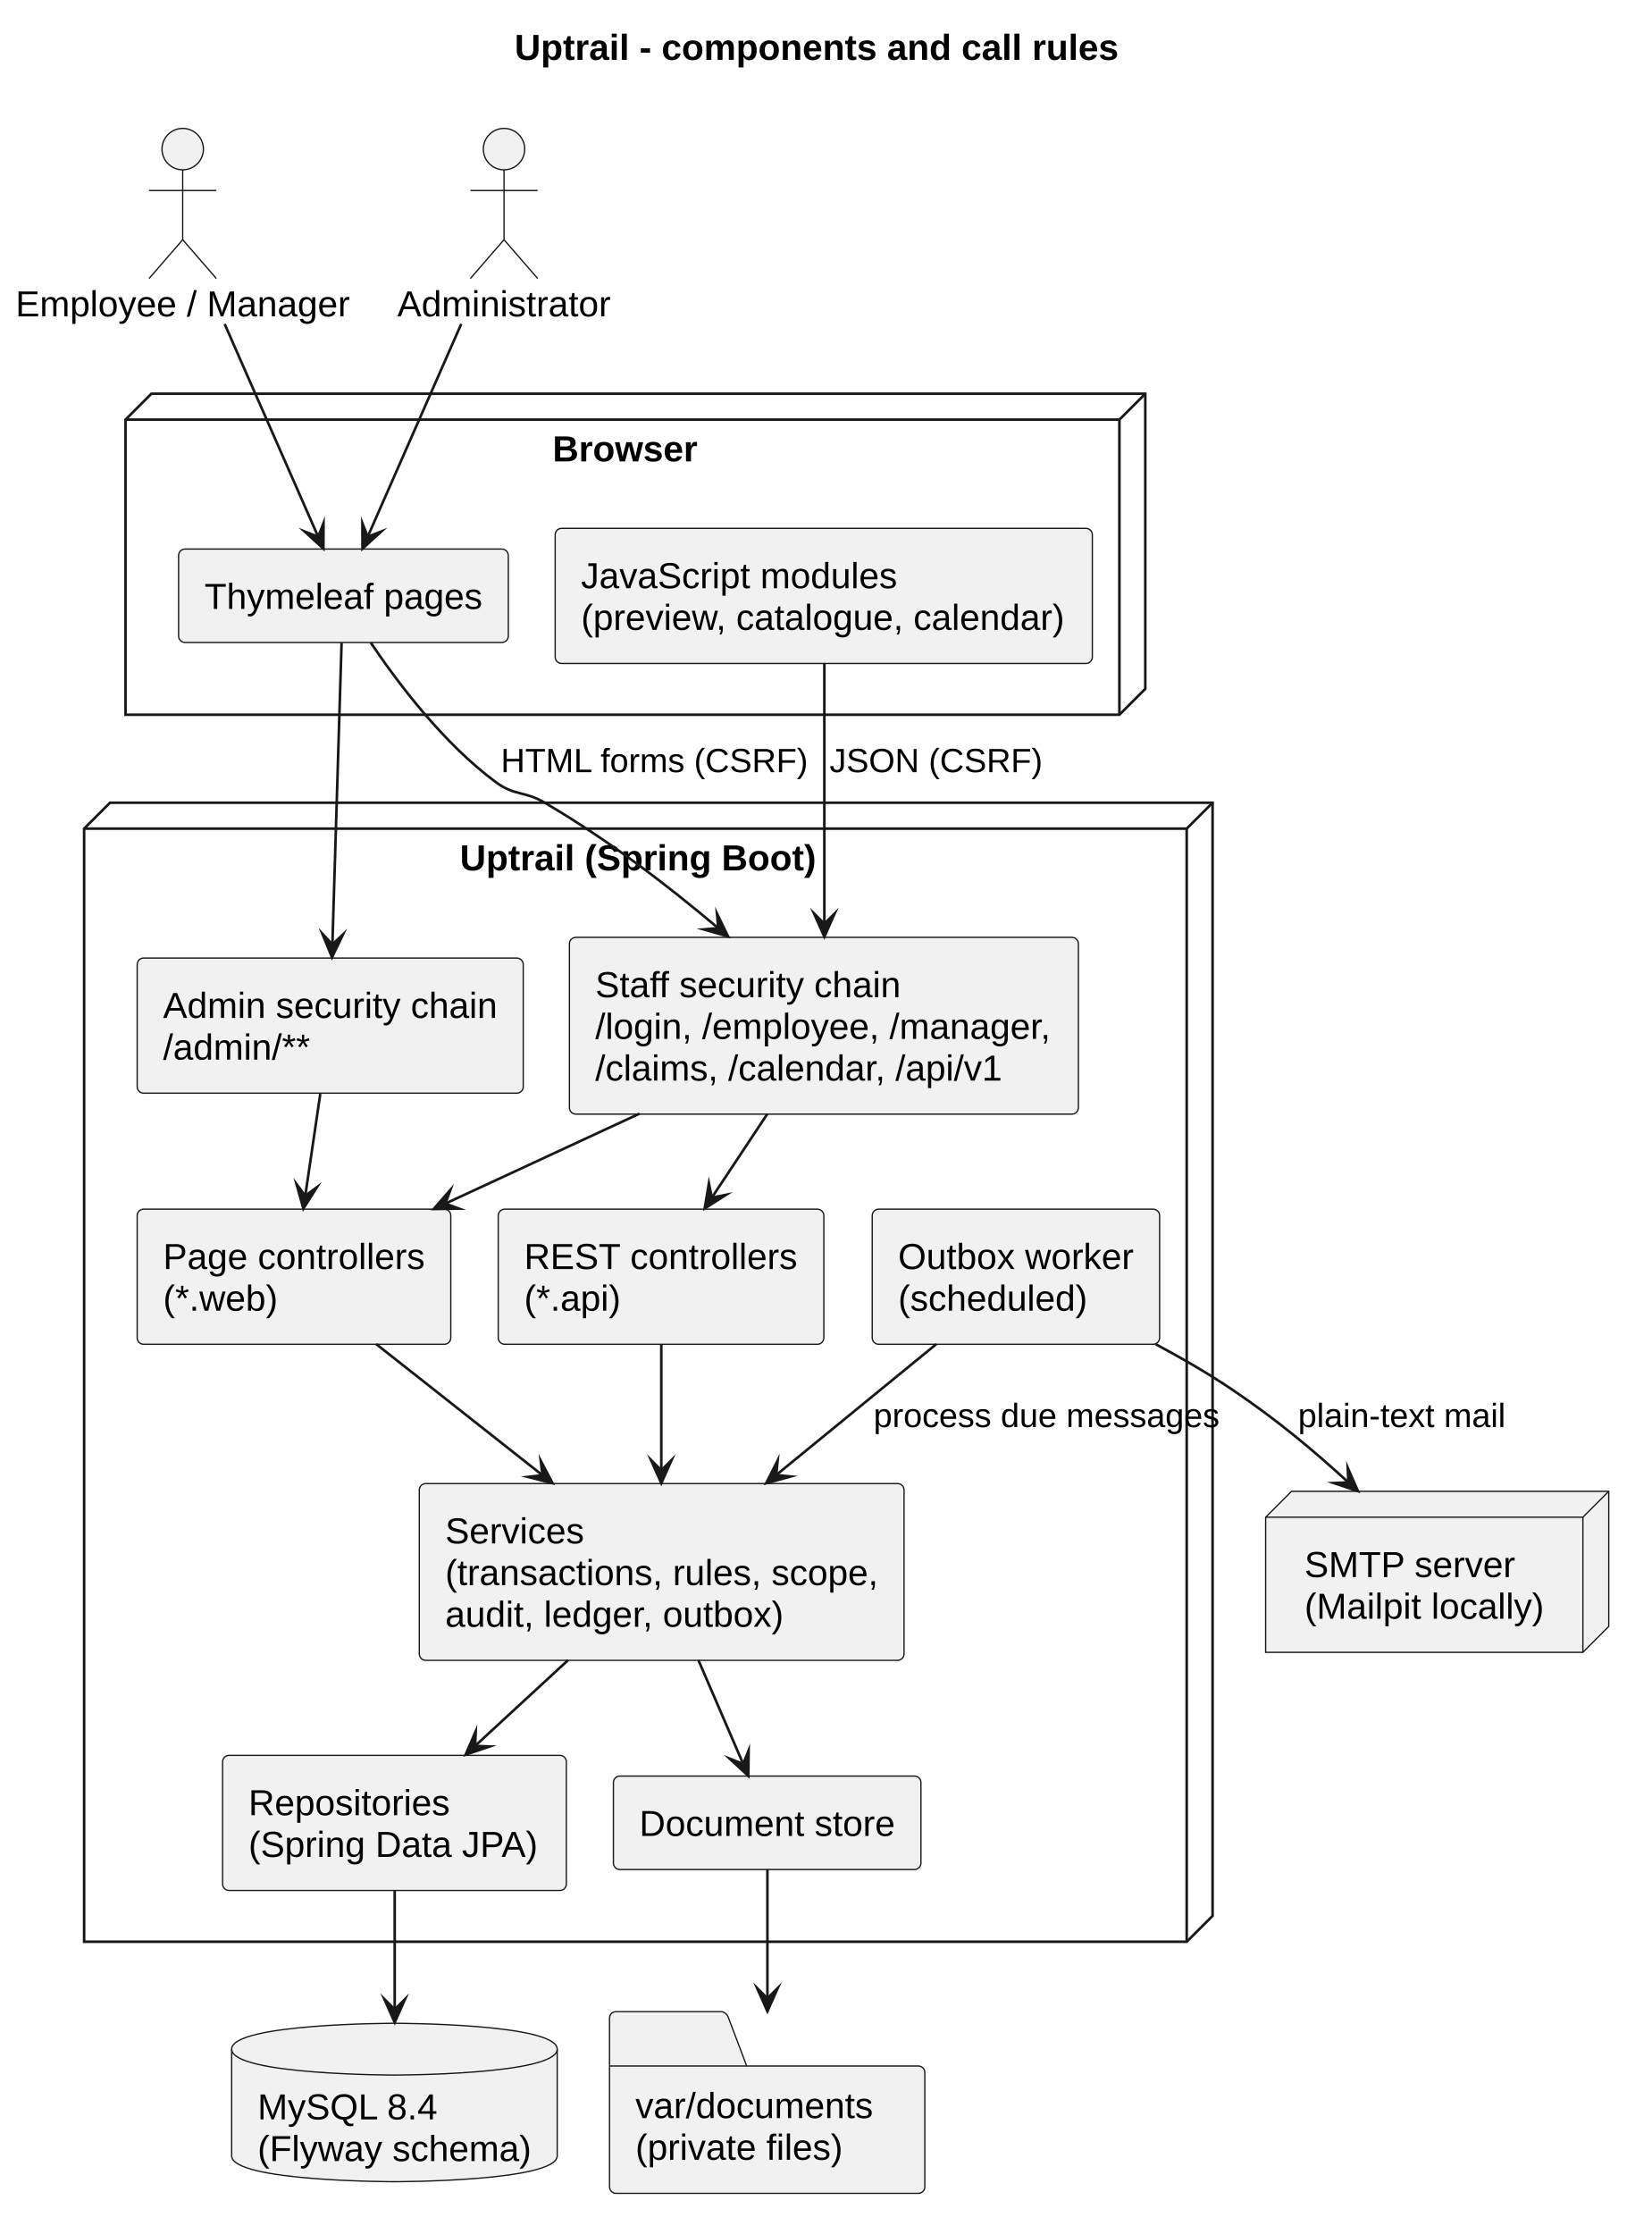
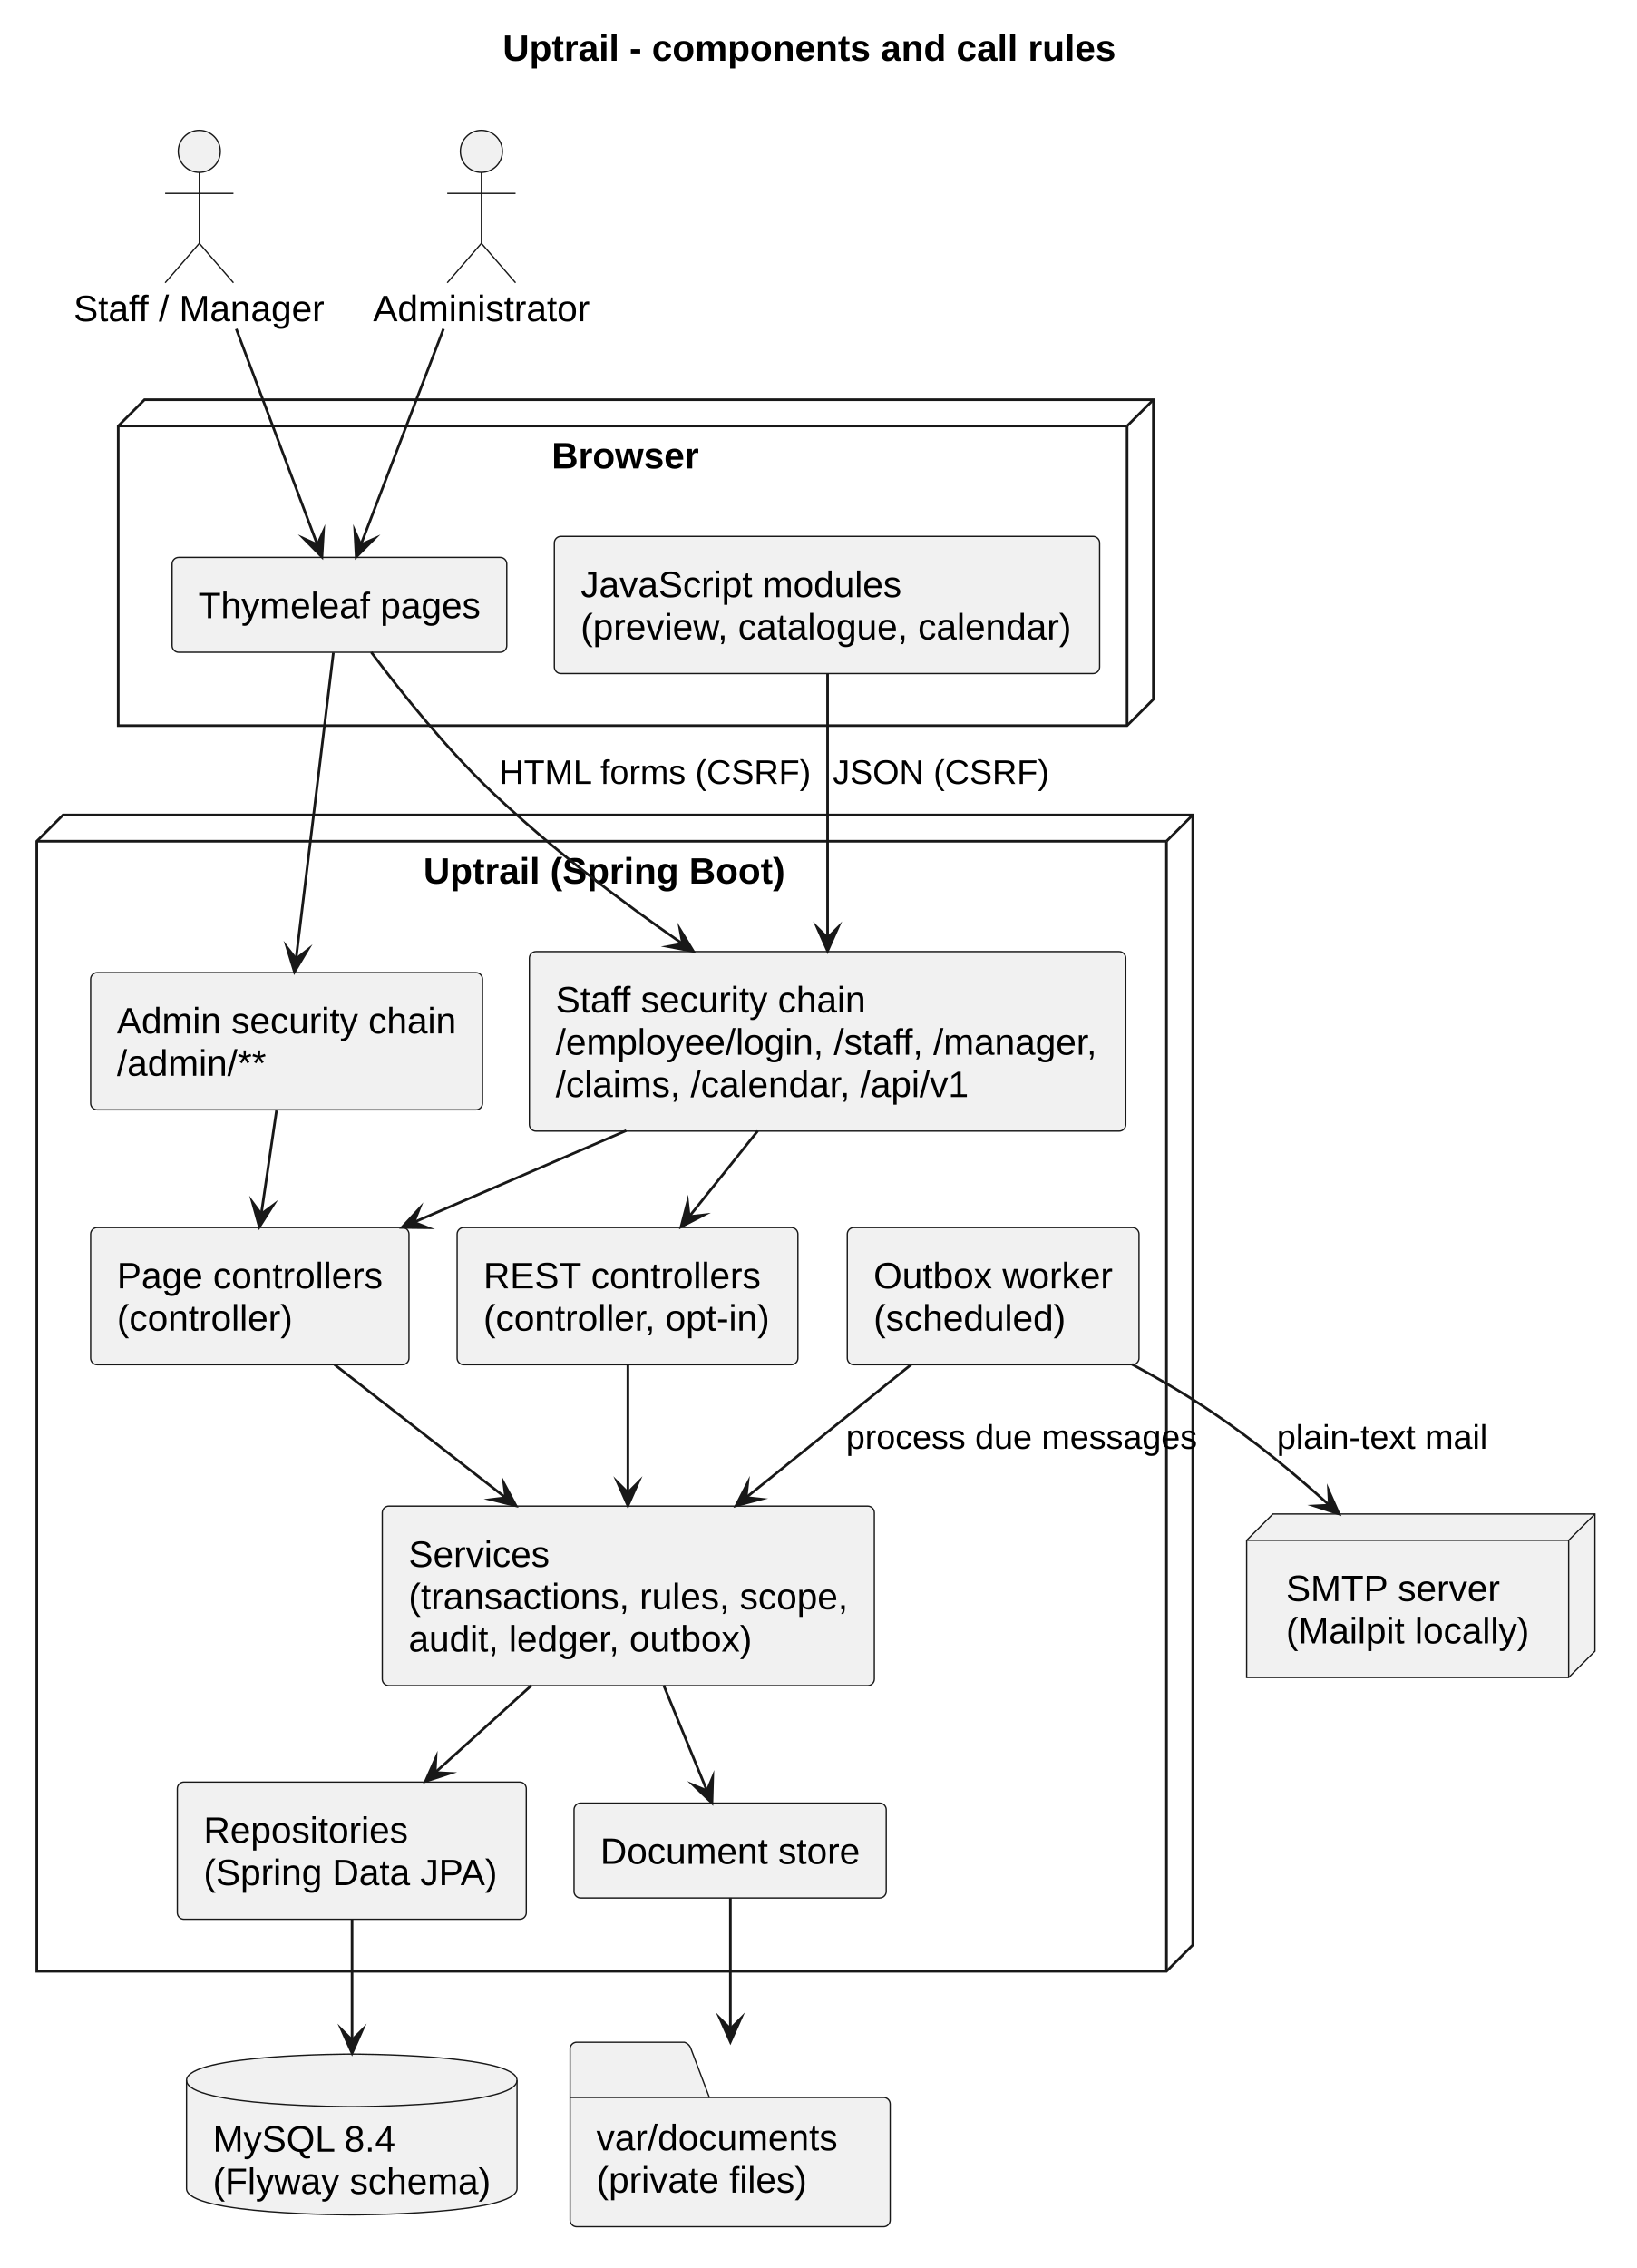
- <svg xmlns="http://www.w3.org/2000/svg" version="1.1" data-diagram-type="DESCRIPTION" style="width:638px;height:863px;background:#FFFFFF;" width="638px" height="863px" viewBox="0 0 638 863" zoomAndPan="magnify" preserveAspectRatio="none" contentStyleType="text/css">
+ <svg xmlns="http://www.w3.org/2000/svg" version="1.1" data-diagram-type="DESCRIPTION" style="width:623px;height:863px;background:#FFFFFF;" width="623px" height="863px" viewBox="0 0 623 863" zoomAndPan="magnify" preserveAspectRatio="none" contentStyleType="text/css">
  <defs />
  <g font-family="sans-serif" lengthAdjust="spacing">
    <g class="title" data-source-line="2">
-       <text x="198.811" y="23.132" fill="#000" font-size="14" textLength="233.379" font-weight="700" font-family="Arial">Uptrail - components and call rules</text>
+       <text x="191.347" y="23.132" fill="#000" font-size="14" textLength="233.379" font-weight="700" font-family="Arial">Uptrail - components and call rules</text>
    </g>
    <g class="cluster" data-qualified-name="Browser" id="ent0003" data-source-line="10">
-       <polygon points="48.5,162.099,58.5,152.099,442.5,152.099,442.5,266.099,432.5,276.099,48.5,276.099,48.5,162.099" fill="none" style="stroke:#181818;stroke-width:1;stroke-linejoin:miter;stroke-miterlimit:10;" />
-       <line x1="432.5" y1="162.099" x2="442.5" y2="152.099" style="stroke:#181818;stroke-width:1;" />
-       <line x1="48.5" y1="162.099" x2="432.5" y2="162.099" style="stroke:#181818;stroke-width:1;" />
-       <line x1="432.5" y1="162.099" x2="432.5" y2="276.099" style="stroke:#181818;stroke-width:1;" />
-       <text x="213.49" y="178.23" fill="#000" font-size="14" textLength="56.021" font-weight="700" font-family="Arial">Browser</text>
+       <polygon points="45,162.099,55,152.099,439,152.099,439,266.099,429,276.099,45,276.099,45,162.099" fill="none" style="stroke:#181818;stroke-width:1;stroke-linejoin:miter;stroke-miterlimit:10;" />
+       <line x1="429" y1="162.099" x2="439" y2="152.099" style="stroke:#181818;stroke-width:1;" />
+       <line x1="45" y1="162.099" x2="429" y2="162.099" style="stroke:#181818;stroke-width:1;" />
+       <line x1="429" y1="162.099" x2="429" y2="276.099" style="stroke:#181818;stroke-width:1;" />
+       <text x="209.99" y="178.23" fill="#000" font-size="14" textLength="56.021" font-weight="700" font-family="Arial">Browser</text>
    </g>
    <g class="cluster" data-qualified-name="Uptrail .Spring Boot." id="ent0006" data-source-line="15">
-       <polygon points="32.5,320.099,42.5,310.099,468.5,310.099,468.5,740.099,458.5,750.099,32.5,750.099,32.5,320.099" fill="none" style="stroke:#181818;stroke-width:1;stroke-linejoin:miter;stroke-miterlimit:10;" />
-       <line x1="458.5" y1="320.099" x2="468.5" y2="310.099" style="stroke:#181818;stroke-width:1;" />
-       <line x1="32.5" y1="320.099" x2="458.5" y2="320.099" style="stroke:#181818;stroke-width:1;" />
-       <line x1="458.5" y1="320.099" x2="458.5" y2="750.099" style="stroke:#181818;stroke-width:1;" />
-       <text x="177.676" y="336.23" fill="#000" font-size="14" textLength="137.648" font-weight="700" font-family="Arial">Uptrail (Spring Boot)</text>
+       <polygon points="14,320.099,24,310.099,454,310.099,454,740.099,444,750.099,14,750.099,14,320.099" fill="none" style="stroke:#181818;stroke-width:1;stroke-linejoin:miter;stroke-miterlimit:10;" />
+       <line x1="444" y1="320.099" x2="454" y2="310.099" style="stroke:#181818;stroke-width:1;" />
+       <line x1="14" y1="320.099" x2="444" y2="320.099" style="stroke:#181818;stroke-width:1;" />
+       <line x1="444" y1="320.099" x2="444" y2="750.099" style="stroke:#181818;stroke-width:1;" />
+       <text x="161.176" y="336.23" fill="#000" font-size="14" textLength="137.648" font-weight="700" font-family="Arial">Uptrail (Spring Boot)</text>
    </g>
    <g class="entity" data-qualified-name="staff" id="ent0001" data-source-line="7">
-       <ellipse cx="70.589" cy="57.599" rx="8" ry="8" fill="#F1F1F1" style="stroke:#181818;stroke-width:0.5;" />
-       <path d="M70.589,65.599 L70.589,92.599 M57.589,73.599 L83.589,73.599 M70.589,92.599 L57.589,107.599 M70.589,92.599 L83.589,107.599" style="stroke:#181818;stroke-width:0.5;" fill="none" />
-       <text x="6" y="122.23" fill="#000" font-size="14" textLength="129.179" font-family="Arial">Employee / Manager</text>
+       <ellipse cx="75.858" cy="57.599" rx="8" ry="8" fill="#F1F1F1" style="stroke:#181818;stroke-width:0.5;" />
+       <path d="M75.858,65.599 L75.858,92.599 M62.858,73.599 L88.858,73.599 M75.858,92.599 L62.858,107.599 M75.858,92.599 L88.858,107.599" style="stroke:#181818;stroke-width:0.5;" fill="none" />
+       <text x="28" y="122.23" fill="#000" font-size="14" textLength="95.717" font-family="Arial">Staff / Manager</text>
    </g>
    <g class="entity" data-qualified-name="admin" id="ent0002" data-source-line="8">
-       <ellipse cx="194.734" cy="57.599" rx="8" ry="8" fill="#F1F1F1" style="stroke:#181818;stroke-width:0.5;" />
-       <path d="M194.734,65.599 L194.734,92.599 M181.734,73.599 L207.734,73.599 M194.734,92.599 L181.734,107.599 M194.734,92.599 L207.734,107.599" style="stroke:#181818;stroke-width:0.5;" fill="none" />
-       <text x="153.5" y="122.23" fill="#000" font-size="14" textLength="82.469" font-family="Arial">Administrator</text>
+       <ellipse cx="183.234" cy="57.599" rx="8" ry="8" fill="#F1F1F1" style="stroke:#181818;stroke-width:0.5;" />
+       <path d="M183.234,65.599 L183.234,92.599 M170.234,73.599 L196.234,73.599 M183.234,92.599 L170.234,107.599 M183.234,92.599 L196.234,107.599" style="stroke:#181818;stroke-width:0.5;" fill="none" />
+       <text x="142" y="122.23" fill="#000" font-size="14" textLength="82.469" font-family="Arial">Administrator</text>
    </g>
    <g class="entity" data-qualified-name="db" id="ent0015" data-source-line="26">
-       <path d="M89.5,791.599 C89.5,781.599 152.396,781.599 152.396,781.599 C152.396,781.599 215.293,781.599 215.293,791.599 L215.293,832.796 C215.293,842.796 152.396,842.796 152.396,842.796 C152.396,842.796 89.5,842.796 89.5,832.796 L89.5,791.599" style="stroke:#181818;stroke-width:0.5;" fill="#F1F1F1" />
-       <path d="M89.5,791.599 C89.5,801.599 152.396,801.599 152.396,801.599 C152.396,801.599 215.293,801.599 215.293,791.599" style="stroke:#181818;stroke-width:0.5;" fill="none" />
-       <text x="99.5" y="818.73" fill="#000" font-size="14" textLength="70.027" font-family="Arial">MySQL 8.4</text>
-       <text x="99.5" y="834.829" fill="#000" font-size="14" textLength="105.793" font-family="Arial">(Flyway schema)</text>
+       <path d="M71,791.599 C71,781.599 133.896,781.599 133.896,781.599 C133.896,781.599 196.793,781.599 196.793,791.599 L196.793,832.796 C196.793,842.796 133.896,842.796 133.896,842.796 C133.896,842.796 71,842.796 71,832.796 L71,791.599" style="stroke:#181818;stroke-width:0.5;" fill="#F1F1F1" />
+       <path d="M71,791.599 C71,801.599 133.896,801.599 133.896,801.599 C133.896,801.599 196.793,801.599 196.793,791.599" style="stroke:#181818;stroke-width:0.5;" fill="none" />
+       <text x="81" y="818.73" fill="#000" font-size="14" textLength="70.027" font-family="Arial">MySQL 8.4</text>
+       <text x="81" y="834.829" fill="#000" font-size="14" textLength="105.793" font-family="Arial">(Flyway schema)</text>
    </g>
    <g class="entity" data-qualified-name="files" id="ent0016" data-source-line="27">
-       <path d="M238,777.099 L279,777.099 A3.75,3.75 0 0 1 281.5,779.599 L288.5,798.099 L354.82,798.099 A2.5,2.5 0 0 1 357.32,800.599 L357.32,844.796 A2.5,2.5 0 0 1 354.82,847.296 L238,847.296 A2.5,2.5 0 0 1 235.5,844.796 L235.5,779.599 A2.5,2.5 0 0 1 238,777.099" style="stroke:#181818;stroke-width:0.5;" fill="#F1F1F1" />
-       <line x1="235.5" y1="798.099" x2="288.5" y2="798.099" style="stroke:#181818;stroke-width:0.5;" />
-       <text x="245.5" y="818.23" fill="#000" font-size="14" textLength="91.82" font-family="Arial">var/documents</text>
-       <text x="245.5" y="834.329" fill="#000" font-size="14" textLength="80.131" font-family="Arial">(private files)</text>
+       <path d="M219.5,777.099 L260.5,777.099 A3.75,3.75 0 0 1 263,779.599 L270,798.099 L336.32,798.099 A2.5,2.5 0 0 1 338.82,800.599 L338.82,844.796 A2.5,2.5 0 0 1 336.32,847.296 L219.5,847.296 A2.5,2.5 0 0 1 217,844.796 L217,779.599 A2.5,2.5 0 0 1 219.5,777.099" style="stroke:#181818;stroke-width:0.5;" fill="#F1F1F1" />
+       <line x1="217" y1="798.099" x2="270" y2="798.099" style="stroke:#181818;stroke-width:0.5;" />
+       <text x="227" y="818.23" fill="#000" font-size="14" textLength="91.82" font-family="Arial">var/documents</text>
+       <text x="227" y="834.329" fill="#000" font-size="14" textLength="80.131" font-family="Arial">(private files)</text>
    </g>
    <g class="entity" data-qualified-name="smtp" id="ent0017" data-source-line="28">
-       <polygon points="489,586.099,499,576.099,621.572,576.099,621.572,628.296,611.572,638.296,489,638.296,489,586.099" fill="#F1F1F1" style="stroke:#181818;stroke-width:0.5;stroke-linejoin:miter;stroke-miterlimit:10;" />
-       <line x1="611.572" y1="586.099" x2="621.572" y2="576.099" style="stroke:#181818;stroke-width:0.5;" />
-       <line x1="489" y1="586.099" x2="611.572" y2="586.099" style="stroke:#181818;stroke-width:0.5;" />
-       <line x1="611.572" y1="586.099" x2="611.572" y2="638.296" style="stroke:#181818;stroke-width:0.5;" />
-       <text x="504" y="609.23" fill="#000" font-size="14" textLength="81.676" font-family="Arial">SMTP server</text>
-       <text x="504" y="625.329" fill="#000" font-size="14" textLength="92.572" font-family="Arial">(Mailpit locally)</text>
+       <polygon points="474.5,586.099,484.5,576.099,607.072,576.099,607.072,628.296,597.072,638.296,474.5,638.296,474.5,586.099" fill="#F1F1F1" style="stroke:#181818;stroke-width:0.5;stroke-linejoin:miter;stroke-miterlimit:10;" />
+       <line x1="597.072" y1="586.099" x2="607.072" y2="576.099" style="stroke:#181818;stroke-width:0.5;" />
+       <line x1="474.5" y1="586.099" x2="597.072" y2="586.099" style="stroke:#181818;stroke-width:0.5;" />
+       <line x1="597.072" y1="586.099" x2="597.072" y2="638.296" style="stroke:#181818;stroke-width:0.5;" />
+       <text x="489.5" y="609.23" fill="#000" font-size="14" textLength="81.676" font-family="Arial">SMTP server</text>
+       <text x="489.5" y="625.329" fill="#000" font-size="14" textLength="92.572" font-family="Arial">(Mailpit locally)</text>
    </g>
    <g class="entity" data-qualified-name="Browser.pages" id="ent0004" data-source-line="11">
-       <rect x="69" y="212.099" width="127.393" height="36.099" fill="#F1F1F1" style="stroke:#181818;stroke-width:0.5;" rx="2.5" ry="2.5" />
-       <text x="79" y="235.23" fill="#000" font-size="14" textLength="107.393" font-family="Arial">Thymeleaf pages</text>
+       <rect x="65.5" y="212.099" width="127.393" height="36.099" fill="#F1F1F1" style="stroke:#181818;stroke-width:0.5;" rx="2.5" ry="2.5" />
+       <text x="75.5" y="235.23" fill="#000" font-size="14" textLength="107.393" font-family="Arial">Thymeleaf pages</text>
    </g>
    <g class="entity" data-qualified-name="Browser.js" id="ent0005" data-source-line="12">
-       <rect x="214.5" y="204.099" width="207.544" height="52.197" fill="#F1F1F1" style="stroke:#181818;stroke-width:0.5;" rx="2.5" ry="2.5" />
-       <text x="224.5" y="227.23" fill="#000" font-size="14" textLength="122.165" font-family="Arial">JavaScript modules</text>
-       <text x="224.5" y="243.329" fill="#000" font-size="14" textLength="187.544" font-family="Arial">(preview, catalogue, calendar)</text>
+       <rect x="211" y="204.099" width="207.544" height="52.197" fill="#F1F1F1" style="stroke:#181818;stroke-width:0.5;" rx="2.5" ry="2.5" />
+       <text x="221" y="227.23" fill="#000" font-size="14" textLength="122.165" font-family="Arial">JavaScript modules</text>
+       <text x="221" y="243.329" fill="#000" font-size="14" textLength="187.544" font-family="Arial">(preview, catalogue, calendar)</text>
    </g>
    <g class="entity" data-qualified-name="Uptrail .Spring Boot..staffChain" id="ent0007" data-source-line="16">
-       <rect x="220" y="362.099" width="196.654" height="68.296" fill="#F1F1F1" style="stroke:#181818;stroke-width:0.5;" rx="2.5" ry="2.5" />
-       <text x="230" y="385.23" fill="#000" font-size="14" textLength="118.275" font-family="Arial">Staff security chain</text>
-       <text x="230" y="401.329" fill="#000" font-size="14" textLength="176.654" font-family="Arial">/login, /employee, /manager,</text>
-       <text x="230" y="417.428" fill="#000" font-size="14" textLength="157.958" font-family="Arial">/claims, /calendar, /api/v1</text>
+       <rect x="201.5" y="362.099" width="226.999" height="68.296" fill="#F1F1F1" style="stroke:#181818;stroke-width:0.5;" rx="2.5" ry="2.5" />
+       <text x="211.5" y="385.23" fill="#000" font-size="14" textLength="118.275" font-family="Arial">Staff security chain</text>
+       <text x="211.5" y="401.329" fill="#000" font-size="14" textLength="206.999" font-family="Arial">/employee/login, /staff, /manager,</text>
+       <text x="211.5" y="417.428" fill="#000" font-size="14" textLength="157.958" font-family="Arial">/claims, /calendar, /api/v1</text>
    </g>
    <g class="entity" data-qualified-name="Uptrail .Spring Boot..adminChain" id="ent0008" data-source-line="17">
-       <rect x="53" y="370.099" width="149.165" height="52.197" fill="#F1F1F1" style="stroke:#181818;stroke-width:0.5;" rx="2.5" ry="2.5" />
-       <text x="63" y="393.23" fill="#000" font-size="14" textLength="129.165" font-family="Arial">Admin security chain</text>
-       <text x="63" y="409.329" fill="#000" font-size="14" textLength="56.807" font-family="Arial">/admin/**</text>
+       <rect x="34.5" y="370.099" width="149.165" height="52.197" fill="#F1F1F1" style="stroke:#181818;stroke-width:0.5;" rx="2.5" ry="2.5" />
+       <text x="44.5" y="393.23" fill="#000" font-size="14" textLength="129.165" font-family="Arial">Admin security chain</text>
+       <text x="44.5" y="409.329" fill="#000" font-size="14" textLength="56.807" font-family="Arial">/admin/**</text>
    </g>
    <g class="entity" data-qualified-name="Uptrail .Spring Boot..web" id="ent0009" data-source-line="18">
-       <rect x="53" y="467.099" width="121.165" height="52.197" fill="#F1F1F1" style="stroke:#181818;stroke-width:0.5;" rx="2.5" ry="2.5" />
-       <text x="63" y="490.23" fill="#000" font-size="14" textLength="101.165" font-family="Arial">Page controllers</text>
-       <text x="63" y="506.329" fill="#000" font-size="14" textLength="44.345" font-family="Arial">(*.web)</text>
+       <rect x="34.5" y="467.099" width="121.165" height="52.197" fill="#F1F1F1" style="stroke:#181818;stroke-width:0.5;" rx="2.5" ry="2.5" />
+       <text x="44.5" y="490.23" fill="#000" font-size="14" textLength="101.165" font-family="Arial">Page controllers</text>
+       <text x="44.5" y="506.329" fill="#000" font-size="14" textLength="66.903" font-family="Arial">(controller)</text>
    </g>
    <g class="entity" data-qualified-name="Uptrail .Spring Boot..api" id="ent0010" data-source-line="19">
-       <rect x="192.5" y="467.099" width="125.807" height="52.197" fill="#F1F1F1" style="stroke:#181818;stroke-width:0.5;" rx="2.5" ry="2.5" />
-       <text x="202.5" y="490.23" fill="#000" font-size="14" textLength="105.807" font-family="Arial">REST controllers</text>
-       <text x="202.5" y="506.329" fill="#000" font-size="14" textLength="37.345" font-family="Arial">(*.api)</text>
+       <rect x="174" y="467.099" width="129.703" height="52.197" fill="#F1F1F1" style="stroke:#181818;stroke-width:0.5;" rx="2.5" ry="2.5" />
+       <text x="184" y="490.23" fill="#000" font-size="14" textLength="105.807" font-family="Arial">REST controllers</text>
+       <text x="184" y="506.329" fill="#000" font-size="14" textLength="109.703" font-family="Arial">(controller, opt-in)</text>
    </g>
    <g class="entity" data-qualified-name="Uptrail .Spring Boot..services" id="ent0011" data-source-line="20">
-       <rect x="162" y="573.099" width="187.296" height="68.296" fill="#F1F1F1" style="stroke:#181818;stroke-width:0.5;" rx="2.5" ry="2.5" />
-       <text x="172" y="596.23" fill="#000" font-size="14" textLength="53.683" font-family="Arial">Services</text>
-       <text x="172" y="612.329" fill="#000" font-size="14" textLength="167.296" font-family="Arial">(transactions, rules, scope,</text>
-       <text x="172" y="628.428" fill="#000" font-size="14" textLength="131.53" font-family="Arial">audit, ledger, outbox)</text>
+       <rect x="145.5" y="573.099" width="187.296" height="68.296" fill="#F1F1F1" style="stroke:#181818;stroke-width:0.5;" rx="2.5" ry="2.5" />
+       <text x="155.5" y="596.23" fill="#000" font-size="14" textLength="53.683" font-family="Arial">Services</text>
+       <text x="155.5" y="612.329" fill="#000" font-size="14" textLength="167.296" font-family="Arial">(transactions, rules, scope,</text>
+       <text x="155.5" y="628.428" fill="#000" font-size="14" textLength="131.53" font-family="Arial">audit, ledger, outbox)</text>
    </g>
    <g class="entity" data-qualified-name="Uptrail .Spring Boot..repos" id="ent0012" data-source-line="21">
-       <rect x="86" y="678.099" width="132.82" height="52.197" fill="#F1F1F1" style="stroke:#181818;stroke-width:0.5;" rx="2.5" ry="2.5" />
-       <text x="96" y="701.23" fill="#000" font-size="14" textLength="77.813" font-family="Arial">Repositories</text>
-       <text x="96" y="717.329" fill="#000" font-size="14" textLength="112.82" font-family="Arial">(Spring Data JPA)</text>
+       <rect x="67.5" y="678.099" width="132.82" height="52.197" fill="#F1F1F1" style="stroke:#181818;stroke-width:0.5;" rx="2.5" ry="2.5" />
+       <text x="77.5" y="701.23" fill="#000" font-size="14" textLength="77.813" font-family="Arial">Repositories</text>
+       <text x="77.5" y="717.329" fill="#000" font-size="14" textLength="112.82" font-family="Arial">(Spring Data JPA)</text>
    </g>
    <g class="entity" data-qualified-name="Uptrail .Spring Boot..worker" id="ent0013" data-source-line="22">
-       <rect x="337" y="467.099" width="111.034" height="52.197" fill="#F1F1F1" style="stroke:#181818;stroke-width:0.5;" rx="2.5" ry="2.5" />
-       <text x="347" y="490.23" fill="#000" font-size="14" textLength="91.034" font-family="Arial">Outbox worker</text>
-       <text x="347" y="506.329" fill="#000" font-size="14" textLength="73.151" font-family="Arial">(scheduled)</text>
+       <rect x="322.5" y="467.099" width="111.034" height="52.197" fill="#F1F1F1" style="stroke:#181818;stroke-width:0.5;" rx="2.5" ry="2.5" />
+       <text x="332.5" y="490.23" fill="#000" font-size="14" textLength="91.034" font-family="Arial">Outbox worker</text>
+       <text x="332.5" y="506.329" fill="#000" font-size="14" textLength="73.151" font-family="Arial">(scheduled)</text>
    </g>
    <g class="entity" data-qualified-name="Uptrail .Spring Boot..docs" id="ent0014" data-source-line="23">
-       <rect x="237" y="686.099" width="118.82" height="36.099" fill="#F1F1F1" style="stroke:#181818;stroke-width:0.5;" rx="2.5" ry="2.5" />
-       <text x="247" y="709.23" fill="#000" font-size="14" textLength="98.82" font-family="Arial">Document store</text>
+       <rect x="218.5" y="686.099" width="118.82" height="36.099" fill="#F1F1F1" style="stroke:#181818;stroke-width:0.5;" rx="2.5" ry="2.5" />
+       <text x="228.5" y="709.23" fill="#000" font-size="14" textLength="98.82" font-family="Arial">Document store</text>
    </g>
    <g class="link" data-entity-1="ent0001" data-entity-2="ent0004" id="lnk18" data-link-type="dependency">
-       <polygon points="124.952,211.933,124.991,202.084,122.939,207.356,117.667,205.304,124.952,211.933" fill="#181818" style="stroke:#181818;stroke-width:1;stroke-linejoin:miter;stroke-miterlimit:10;" />
-       <path d="M86.79,125.145 C99.132,153.213 113.511,185.914 122.939,207.356" style="stroke:#181818;stroke-width:1;" fill="none" />
+       <polygon points="122.548,211.933,123.125,202.101,120.788,207.252,115.637,204.916,122.548,211.933" fill="#181818" style="stroke:#181818;stroke-width:1;stroke-linejoin:miter;stroke-miterlimit:10;" />
+       <path d="M89.925,125.145 C100.476,153.213 112.729,185.811 120.788,207.252" style="stroke:#181818;stroke-width:1;" fill="none" />
    </g>
    <g class="link" data-entity-1="ent0002" data-entity-2="ent0004" id="lnk19" data-link-type="dependency">
-       <polygon points="140.048,211.933,147.333,205.304,142.061,207.356,140.009,202.084,140.048,211.933" fill="#181818" style="stroke:#181818;stroke-width:1;stroke-linejoin:miter;stroke-miterlimit:10;" />
-       <path d="M178.21,125.145 C165.868,153.213 151.489,185.914 142.061,207.356" style="stroke:#181818;stroke-width:1;" fill="none" />
+       <polygon points="135.574,211.933,142.528,204.959,137.362,207.263,135.058,202.097,135.574,211.933" fill="#181818" style="stroke:#181818;stroke-width:1;stroke-linejoin:miter;stroke-miterlimit:10;" />
+       <path d="M168.812,125.145 C158.063,153.213 145.574,185.822 137.362,207.263" style="stroke:#181818;stroke-width:1;" fill="none" />
    </g>
    <g class="link" data-entity-1="ent0004" data-entity-2="ent0007" id="lnk20" data-link-type="dependency">
-       <polygon points="281.318,361.763,277.013,352.905,277.495,358.541,271.858,359.023,281.318,361.763" fill="#181818" style="stroke:#181818;stroke-width:1;stroke-linejoin:miter;stroke-miterlimit:10;" />
-       <path d="M143.281,248.32 C153.9,264.1 171.416,287.208 191.5,302.099 C198.86,307.556 202.607,305.446 210.5,310.099 C235.577,324.881 257.457,341.657 277.495,358.541" style="stroke:#181818;stroke-width:1;" fill="none" />
-       <text x="193.5" y="298.292" fill="#000" font-size="13" textLength="119.158" font-family="Arial">HTML forms (CSRF)</text>
+       <polygon points="263.934,361.994,258.808,353.584,259.822,359.149,254.257,360.163,263.934,361.994" fill="#181818" style="stroke:#181818;stroke-width:1;stroke-linejoin:miter;stroke-miterlimit:10;" />
+       <path d="M141.293,248.172 C152.552,263.219 170.138,285.299 188,302.099 C211.291,324.004 235.708,342.468 259.822,359.149" style="stroke:#181818;stroke-width:1;" fill="none" />
+       <text x="190" y="298.292" fill="#000" font-size="13" textLength="119.158" font-family="Arial">HTML forms (CSRF)</text>
    </g>
    <g class="link" data-entity-1="ent0005" data-entity-2="ent0007" id="lnk21" data-link-type="dependency">
-       <polygon points="318.5,361.858,322.5,352.858,318.5,356.858,314.5,352.858,318.5,361.858" fill="#181818" style="stroke:#181818;stroke-width:1;stroke-linejoin:miter;stroke-miterlimit:10;" />
-       <path d="M318.5,256.364 C318.5,284.667 318.5,325.657 318.5,356.858" style="stroke:#181818;stroke-width:1;" fill="none" />
-       <text x="320.5" y="298.292" fill="#000" font-size="13" textLength="82.329" font-family="Arial">JSON (CSRF)</text>
+       <polygon points="315,361.858,319,352.858,315,356.858,311,352.858,315,361.858" fill="#181818" style="stroke:#181818;stroke-width:1;stroke-linejoin:miter;stroke-miterlimit:10;" />
+       <path d="M315,256.364 C315,284.667 315,325.657 315,356.858" style="stroke:#181818;stroke-width:1;" fill="none" />
+       <text x="317" y="298.292" fill="#000" font-size="13" textLength="82.329" font-family="Arial">JSON (CSRF)</text>
    </g>
    <g class="link" data-entity-1="ent0004" data-entity-2="ent0008" id="lnk22" data-link-type="dependency">
-       <polygon points="128.27,369.828,132.543,360.954,128.423,364.83,124.547,360.71,128.27,369.828" fill="#181818" style="stroke:#181818;stroke-width:1;stroke-linejoin:miter;stroke-miterlimit:10;" />
-       <path d="M131.974,248.34 C131.089,277.37 129.45,331.134 128.423,364.83" style="stroke:#181818;stroke-width:1;" fill="none" />
+       <polygon points="112.082,369.828,117.142,361.379,112.687,364.865,109.201,360.41,112.082,369.828" fill="#181818" style="stroke:#181818;stroke-width:1;stroke-linejoin:miter;stroke-miterlimit:10;" />
+       <path d="M126.897,248.34 C123.357,277.37 116.796,331.168 112.687,364.865" style="stroke:#181818;stroke-width:1;" fill="none" />
    </g>
    <g class="link" data-entity-1="ent0007" data-entity-2="ent0009" id="lnk23" data-link-type="dependency">
-       <polygon points="167.536,467.057,177.384,466.903,172.073,464.955,174.02,459.644,167.536,467.057" fill="#181818" style="stroke:#181818;stroke-width:1;stroke-linejoin:miter;stroke-miterlimit:10;" />
-       <path d="M247.089,430.192 C220.974,442.294 196.422,453.671 172.073,464.955" style="stroke:#181818;stroke-width:1;" fill="none" />
+       <polygon points="152.99,467.057,162.838,467.162,157.58,465.075,159.667,459.817,152.99,467.057" fill="#181818" style="stroke:#181818;stroke-width:1;stroke-linejoin:miter;stroke-miterlimit:10;" />
+       <path d="M238.364,430.192 C210.338,442.294 183.711,453.792 157.58,465.075" style="stroke:#181818;stroke-width:1;" fill="none" />
    </g>
    <g class="link" data-entity-1="ent0007" data-entity-2="ent0010" id="lnk24" data-link-type="dependency">
-       <polygon points="272.259,466.828,280.566,461.538,275.022,462.661,273.899,457.116,272.259,466.828" fill="#181818" style="stroke:#181818;stroke-width:1;stroke-linejoin:miter;stroke-miterlimit:10;" />
-       <path d="M296.466,430.325 C288.517,442.31 282.446,451.465 275.022,462.661" style="stroke:#181818;stroke-width:1;" fill="none" />
+       <polygon points="259.217,466.828,267.963,462.298,262.34,462.923,261.716,457.301,259.217,466.828" fill="#181818" style="stroke:#181818;stroke-width:1;stroke-linejoin:miter;stroke-miterlimit:10;" />
+       <path d="M288.419,430.325 C278.831,442.31 271.296,451.728 262.34,462.923" style="stroke:#181818;stroke-width:1;" fill="none" />
    </g>
    <g class="link" data-entity-1="ent0008" data-entity-2="ent0009" id="lnk25" data-link-type="dependency">
-       <polygon points="117.214,466.9,122.483,458.579,117.943,461.953,114.568,457.413,117.214,466.9" fill="#181818" style="stroke:#181818;stroke-width:1;stroke-linejoin:miter;stroke-miterlimit:10;" />
-       <path d="M123.748,422.557 C121.723,436.297 119.962,448.253 117.943,461.953" style="stroke:#181818;stroke-width:1;" fill="none" />
+       <polygon points="98.714,466.9,103.983,458.579,99.443,461.953,96.068,457.413,98.714,466.9" fill="#181818" style="stroke:#181818;stroke-width:1;stroke-linejoin:miter;stroke-miterlimit:10;" />
+       <path d="M105.248,422.557 C103.223,436.297 101.462,448.253 99.443,461.953" style="stroke:#181818;stroke-width:1;" fill="none" />
    </g>
    <g class="link" data-entity-1="ent0009" data-entity-2="ent0011" id="lnk26" data-link-type="dependency">
-       <polygon points="213.497,572.97,208.908,564.255,209.571,569.873,203.954,570.537,213.497,572.97" fill="#181818" style="stroke:#181818;stroke-width:1;stroke-linejoin:miter;stroke-miterlimit:10;" />
-       <path d="M145.368,519.234 C165.483,535.099 187.767,552.675 209.571,569.873" style="stroke:#181818;stroke-width:1;" fill="none" />
+       <polygon points="196.406,572.97,191.757,564.287,192.459,569.9,186.846,570.602,196.406,572.97" fill="#181818" style="stroke:#181818;stroke-width:1;stroke-linejoin:miter;stroke-miterlimit:10;" />
+       <path d="M127.316,519.234 C147.715,535.099 170.347,552.702 192.459,569.9" style="stroke:#181818;stroke-width:1;" fill="none" />
    </g>
    <g class="link" data-entity-1="ent0010" data-entity-2="ent0011" id="lnk27" data-link-type="dependency">
-       <polygon points="255.5,572.97,259.5,563.97,255.5,567.97,251.5,563.97,255.5,572.97" fill="#181818" style="stroke:#181818;stroke-width:1;stroke-linejoin:miter;stroke-miterlimit:10;" />
-       <path d="M255.5,519.234 C255.5,535.099 255.5,550.772 255.5,567.97" style="stroke:#181818;stroke-width:1;" fill="none" />
+       <polygon points="239,572.97,243,563.97,239,567.97,235,563.97,239,572.97" fill="#181818" style="stroke:#181818;stroke-width:1;stroke-linejoin:miter;stroke-miterlimit:10;" />
+       <path d="M239,519.234 C239,535.099 239,550.772 239,567.97" style="stroke:#181818;stroke-width:1;" fill="none" />
    </g>
    <g class="link" data-entity-1="ent0011" data-entity-2="ent0012" id="lnk28" data-link-type="dependency">
-       <polygon points="179.899,677.828,189.227,674.666,183.575,674.438,183.803,668.785,179.899,677.828" fill="#181818" style="stroke:#181818;stroke-width:1;stroke-linejoin:miter;stroke-miterlimit:10;" />
-       <path d="M219.476,641.325 C206.481,653.31 195.712,663.243 183.575,674.438" style="stroke:#181818;stroke-width:1;" fill="none" />
+       <polygon points="161.931,677.828,171.289,674.755,165.639,674.473,165.921,668.823,161.931,677.828" fill="#181818" style="stroke:#181818;stroke-width:1;stroke-linejoin:miter;stroke-miterlimit:10;" />
+       <path d="M202.276,641.325 C189.029,653.31 178.012,663.278 165.639,674.473" style="stroke:#181818;stroke-width:1;" fill="none" />
    </g>
    <g class="link" data-entity-1="ent0011" data-entity-2="ent0014" id="lnk29" data-link-type="dependency">
-       <polygon points="289.136,686.036,289.242,676.187,287.155,681.445,281.897,679.357,289.136,686.036" fill="#181818" style="stroke:#181818;stroke-width:1;stroke-linejoin:miter;stroke-miterlimit:10;" />
-       <path d="M269.84,641.325 C276.352,656.414 281.797,669.03 287.155,681.445" style="stroke:#181818;stroke-width:1;" fill="none" />
+       <polygon points="270.995,686.036,271.278,676.191,269.096,681.41,263.877,679.229,270.995,686.036" fill="#181818" style="stroke:#181818;stroke-width:1;stroke-linejoin:miter;stroke-miterlimit:10;" />
+       <path d="M252.64,641.325 C258.835,656.414 264,668.996 269.096,681.41" style="stroke:#181818;stroke-width:1;" fill="none" />
    </g>
    <g class="link" data-entity-1="ent0012" data-entity-2="ent0015" id="lnk30" data-link-type="dependency">
-       <polygon points="152.5,781.261,156.5,772.261,152.5,776.261,148.5,772.261,152.5,781.261" fill="#181818" style="stroke:#181818;stroke-width:1;stroke-linejoin:miter;stroke-miterlimit:10;" />
-       <path d="M152.5,730.219 C152.5,745.525 152.5,760.167 152.5,776.261" style="stroke:#181818;stroke-width:1;" fill="none" />
+       <polygon points="134,781.261,138,772.261,134,776.261,130,772.261,134,781.261" fill="#181818" style="stroke:#181818;stroke-width:1;stroke-linejoin:miter;stroke-miterlimit:10;" />
+       <path d="M134,730.219 C134,745.525 134,760.167 134,776.261" style="stroke:#181818;stroke-width:1;" fill="none" />
    </g>
    <g class="link" data-entity-1="ent0014" data-entity-2="ent0016" id="lnk31" data-link-type="dependency">
-       <polygon points="296.5,776.981,300.5,767.981,296.5,771.981,292.5,767.981,296.5,776.981" fill="#181818" style="stroke:#181818;stroke-width:1;stroke-linejoin:miter;stroke-miterlimit:10;" />
-       <path d="M296.5,722.129 C296.5,736.877 296.5,753.66 296.5,771.981" style="stroke:#181818;stroke-width:1;" fill="none" />
+       <polygon points="278,776.981,282,767.981,278,771.981,274,767.981,278,776.981" fill="#181818" style="stroke:#181818;stroke-width:1;stroke-linejoin:miter;stroke-miterlimit:10;" />
+       <path d="M278,722.129 C278,736.877 278,753.66 278,771.981" style="stroke:#181818;stroke-width:1;" fill="none" />
    </g>
    <g class="link" data-entity-1="ent0013" data-entity-2="ent0011" id="lnk32" data-link-type="dependency">
-       <polygon points="296.024,572.97,305.523,570.37,299.895,569.805,300.46,564.176,296.024,572.97" fill="#181818" style="stroke:#181818;stroke-width:1;stroke-linejoin:miter;stroke-miterlimit:10;" />
-       <path d="M361.755,519.234 C342.347,535.099 320.931,552.607 299.895,569.805" style="stroke:#181818;stroke-width:1;" fill="none" />
-       <text x="337.5" y="551.292" fill="#000" font-size="13" textLength="133.682" font-family="Arial">process due messages</text>
+       <polygon points="280.115,572.97,289.633,570.438,284.009,569.833,284.614,564.208,280.115,572.97" fill="#181818" style="stroke:#181818;stroke-width:1;stroke-linejoin:miter;stroke-miterlimit:10;" />
+       <path d="M346.806,519.234 C327.115,535.099 305.352,552.635 284.009,569.833" style="stroke:#181818;stroke-width:1;" fill="none" />
+       <text x="322" y="551.292" fill="#000" font-size="13" textLength="133.682" font-family="Arial">process due messages</text>
    </g>
    <g class="link" data-entity-1="ent0013" data-entity-2="ent0017" id="lnk33" data-link-type="dependency">
-       <polygon points="524.659,576.023,520.719,566.997,520.97,572.648,515.319,572.9,524.659,576.023" fill="#181818" style="stroke:#181818;stroke-width:1;stroke-linejoin:miter;stroke-miterlimit:10;" />
-       <path d="M446.502,519.261 C456.726,524.711 467.142,530.758 476.5,537.099 C493.384,548.539 506.927,559.802 520.97,572.648" style="stroke:#181818;stroke-width:1;" fill="none" />
-       <text x="501.5" y="551.292" fill="#000" font-size="13" textLength="80.196" font-family="Arial">plain-text mail</text>
+       <polygon points="509.689,576.091,505.683,567.093,505.975,572.743,500.326,573.035,509.689,576.091" fill="#181818" style="stroke:#181818;stroke-width:1;stroke-linejoin:miter;stroke-miterlimit:10;" />
+       <path d="M430.876,519.13 C441.122,524.633 451.591,530.733 461,537.099 C478.014,548.61 491.739,559.908 505.975,572.743" style="stroke:#181818;stroke-width:1;" fill="none" />
+       <text x="486" y="551.292" fill="#000" font-size="13" textLength="80.196" font-family="Arial">plain-text mail</text>
    </g>
  </g>
</svg>
